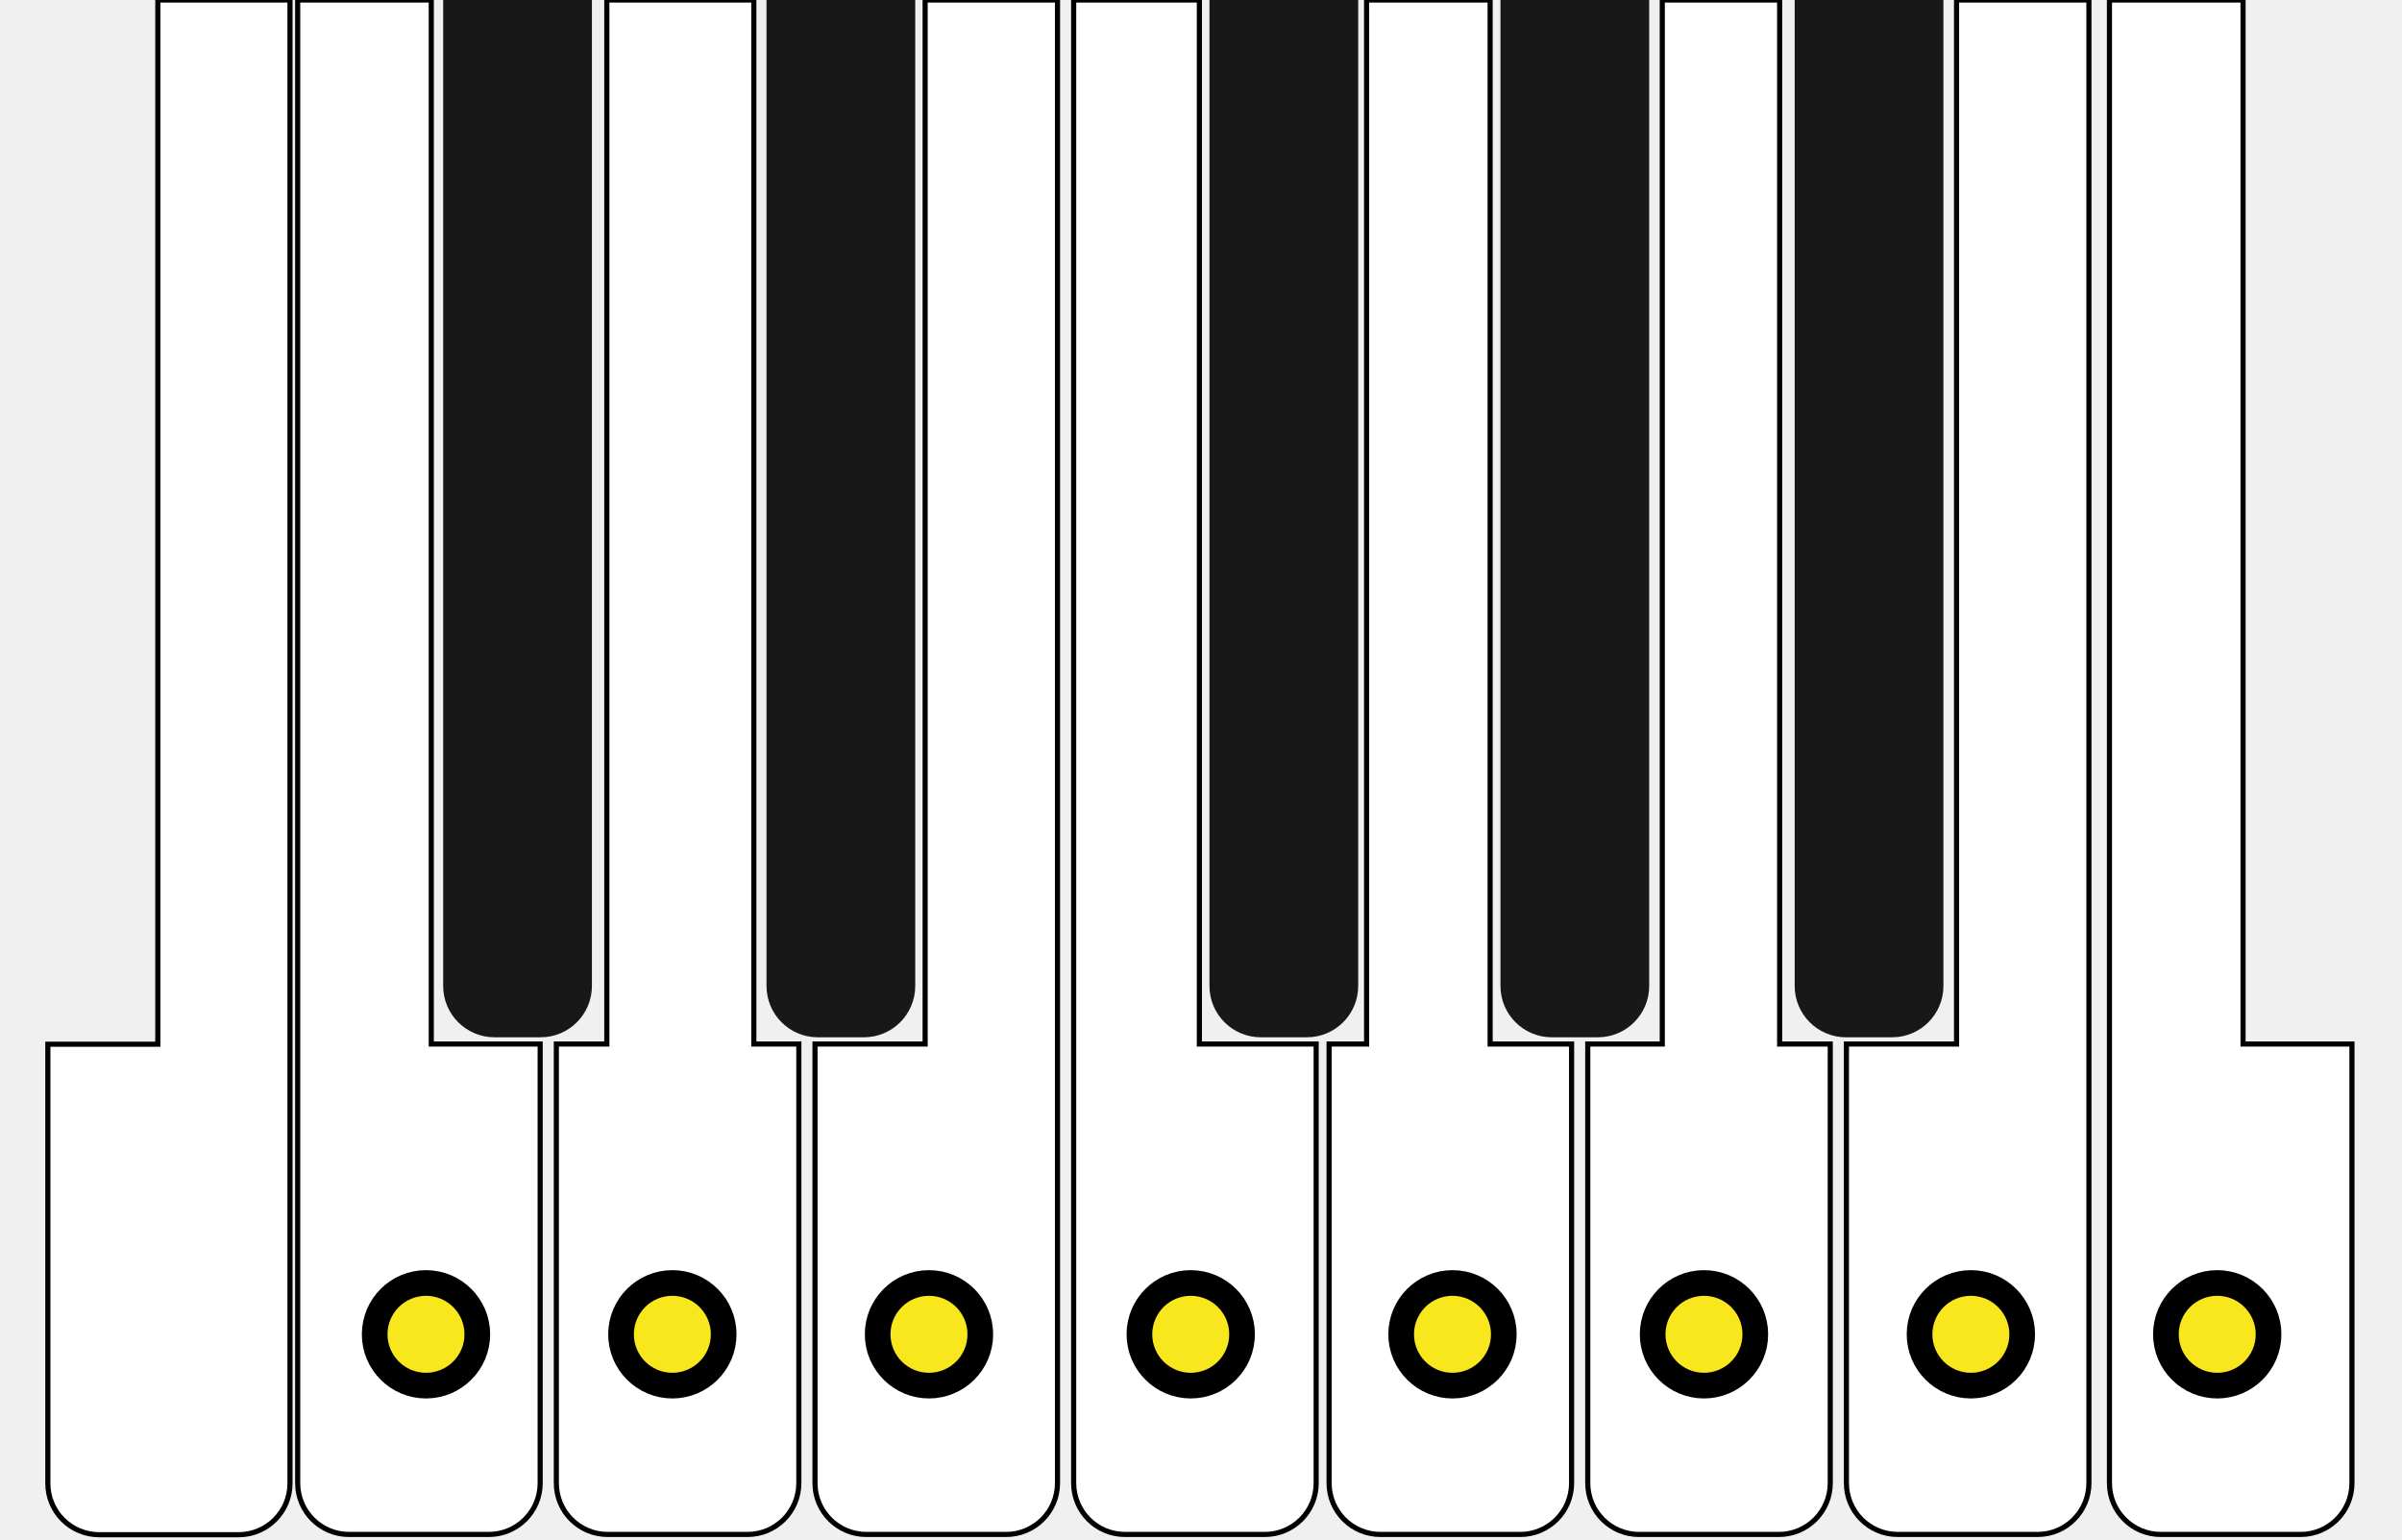
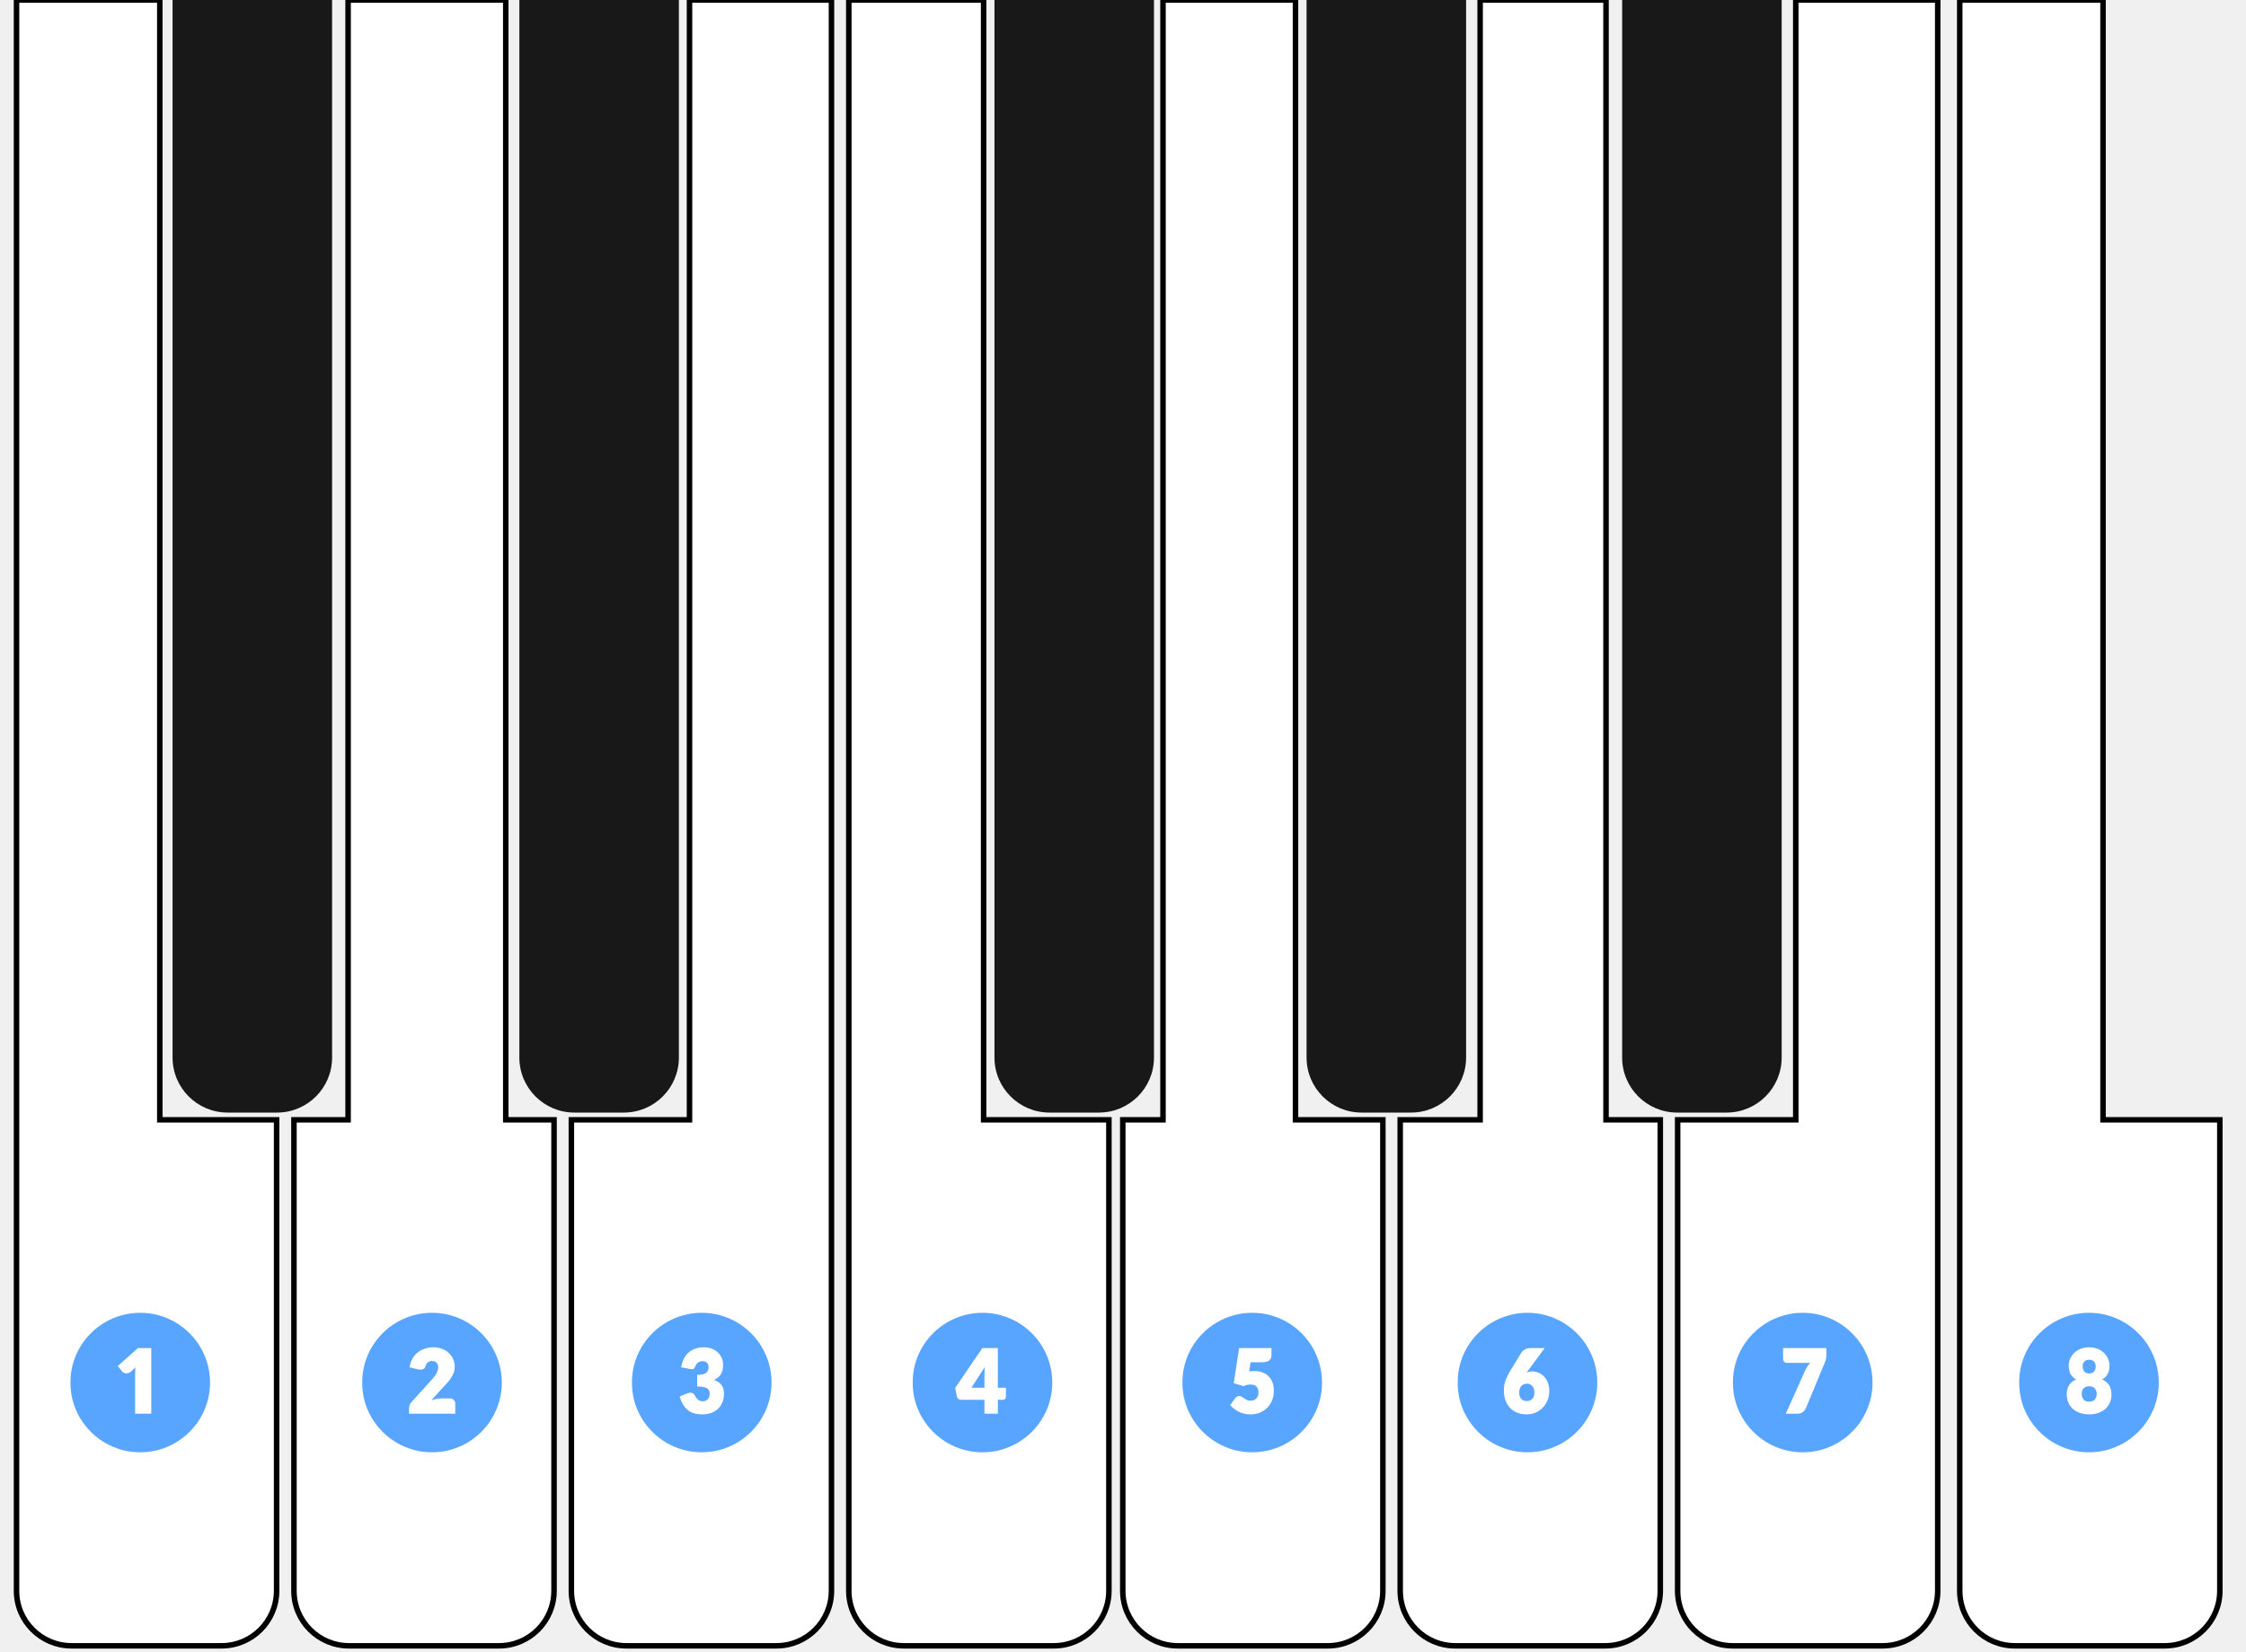
- <svg xmlns="http://www.w3.org/2000/svg" width="468px" height="300px" viewBox="0 0 468 300" version="1.1">
+ <svg xmlns="http://www.w3.org/2000/svg" width="408px" height="300px" viewBox="0 0 408 300" version="1.1">
  <defs />
  <g id="CmajorScale" stroke="none" stroke-width="1" fill="none" fill-rule="evenodd">
-     <g id="Group" transform="translate(-292, 0)">
-       <g id="Oct1-Copy">
-         <path d="M322.75,-2.84217094e-14 L348.502,-2.84217094e-14 L348.502,203.474 L348.502,289.051 C348.502,294.573 344.025,299.051 338.502,299.051 L311.322,299.051 C305.799,299.051 301.322,294.573 301.322,289.051 L301.322,203.474 L322.75,203.474 L322.75,-2.84217094e-14 Z" id="B" stroke="#000000" fill="#FFFFFF" />
-         <path d="M265.495,-2.84217094e-14 L288.33,-2.84217094e-14 L288.33,203.474 L298.177,203.474 L298.177,289.051 C298.177,294.573 293.7,299.051 288.177,299.051 L260.997,299.051 C255.474,299.051 250.997,294.573 250.997,289.051 L250.997,203.474 L265.495,203.474 L265.495,-2.84217094e-14 Z" id="A" stroke="#000000" fill="#FFFFFF" opacity="0" />
-         <path d="M291.257,0 L320.194,0 L320.194,197.158 C320.194,199.92 317.956,202.158 315.194,202.158 L296.257,202.158 C293.496,202.158 291.257,199.92 291.257,197.158 L291.257,0 Z" id="Bb" fill-opacity="0.05" fill="#000000" opacity="0" />
-       </g>
+     <g id="Group" transform="translate(-347, 0)">
      <g id="Oct2-Copy" transform="translate(350, 0)">
        <path d="M0,0 L26.029,0 L26.029,203.439 L47.247,203.439 L47.247,289 C47.247,294.523 42.77,299 37.247,299 L10,299 C4.477,299 2.45271059e-15,294.523 1.77635684e-15,289 L0,0 Z" id="C" stroke="#000000" fill="#FFFFFF" />
        <path d="M60.233,-2.84217094e-14 L88.874,-2.84217094e-14 L88.874,203.439 L97.644,203.439 L97.644,289 C97.644,294.523 93.167,299 87.644,299 L60.397,299 C54.874,299 50.397,294.523 50.397,289 L50.397,203.439 L60.233,203.439 L60.233,-2.84217094e-14 Z" id="D" stroke="#000000" fill="#FFFFFF" />
        <path d="M122.252,-2.84217094e-14 L148.042,-2.84217094e-14 L148.042,203.439 L148.042,289 C148.042,294.523 143.564,299 138.042,299 L110.794,299 C105.271,299 100.794,294.523 100.794,289 L100.794,203.439 L122.252,203.439 L122.252,-2.84217094e-14 Z" id="E" stroke="#000000" fill="#FFFFFF" />
        <path d="M323.211,-2.84217094e-14 L349,-2.84217094e-14 L349,203.439 L349,289 C349,294.523 344.523,299 339,299 L311.753,299 C306.23,299 301.753,294.523 301.753,289 L301.753,203.439 L323.211,203.439 L323.211,-2.84217094e-14 Z" id="B" stroke="#000000" fill="#FFFFFF" />
        <path d="M175.682,0 L151.191,0 L151.191,203.439 L151.191,289 C151.191,294.523 155.668,299 161.191,299 L188.439,299 C193.961,299 198.439,294.523 198.439,289 L198.439,203.439 L175.682,203.439 L175.682,0 Z" id="F" stroke="#000000" fill="#FFFFFF" />
        <path d="M208.265,-2.84217094e-14 L232.335,-2.84217094e-14 L232.335,203.439 L248.206,203.439 L248.206,289 C248.206,294.523 243.729,299 238.206,299 L210.958,299 C205.436,299 200.958,294.523 200.958,289 L200.958,203.439 L208.265,203.439 L208.265,-2.84217094e-14 Z" id="G" stroke="#000000" fill="#FFFFFF" />
        <path d="M265.875,-2.84217094e-14 L288.742,-2.84217094e-14 L288.742,203.439 L298.603,203.439 L298.603,289 C298.603,294.523 294.126,299 288.603,299 L261.356,299 C255.833,299 251.356,294.523 251.356,289 L251.356,203.439 L265.875,203.439 L265.875,-2.84217094e-14 Z" id="A" stroke="#000000" fill="#FFFFFF" />
        <path d="M28.348,0 L57.327,0 L57.327,192.124 C57.327,197.647 52.85,202.124 47.327,202.124 L38.348,202.124 C32.826,202.124 28.348,197.647 28.348,192.124 L28.348,0 Z" id="Db" fill-opacity="0.9" fill="#000000" />
        <path d="M91.345,0 L120.323,0 L120.323,192.124 C120.323,197.647 115.846,202.124 110.323,202.124 L101.345,202.124 C95.822,202.124 91.345,197.647 91.345,192.124 L91.345,0 Z" id="Eb" fill-opacity="0.9" fill="#000000" />
        <path d="M177.65,0 L206.628,0 L206.628,192.124 C206.628,197.647 202.151,202.124 196.628,202.124 L187.65,202.124 C182.127,202.124 177.65,197.647 177.65,192.124 L177.65,0 Z" id="Gb" fill-opacity="0.9" fill="#000000" />
        <path d="M234.347,0 L263.325,0 L263.325,192.124 C263.325,197.647 258.848,202.124 253.325,202.124 L244.347,202.124 C238.824,202.124 234.347,197.647 234.347,192.124 L234.347,0 Z" id="Ab" fill-opacity="0.9" fill="#000000" />
        <path d="M291.673,0 L320.652,0 L320.652,192.124 C320.652,197.647 316.174,202.124 310.652,202.124 L301.673,202.124 C296.15,202.124 291.673,197.647 291.673,192.124 L291.673,0 Z" id="Bb" fill-opacity="0.9" fill="#000000" />
      </g>
      <g id="Oct2-Copy" transform="translate(703, 0)">
        <path d="M0,0 L26.029,0 L26.029,203.439 L47.247,203.439 L47.247,289 C47.247,294.523 42.77,299 37.247,299 L10,299 C4.477,299 2.45271059e-15,294.523 1.77635684e-15,289 L0,0 Z" id="C" stroke="#000000" fill="#FFFFFF" />
        <path d="M60.233,-2.84217094e-14 L88.874,-2.84217094e-14 L88.874,203.439 L97.644,203.439 L97.644,289 C97.644,294.523 93.167,299 87.644,299 L60.397,299 C54.874,299 50.397,294.523 50.397,289 L50.397,203.439 L60.233,203.439 L60.233,-2.84217094e-14 Z" id="D" stroke="#000000" fill="#FFFFFF" opacity="0" />
        <path d="M28.348,0 L57.327,0 L57.327,192.124 C57.327,197.647 52.85,202.124 47.327,202.124 L38.348,202.124 C32.826,202.124 28.348,197.647 28.348,192.124 L28.348,0 Z" id="Db" fill-opacity="0.05" fill="#000000" opacity="0" />
      </g>
    </g>
-     <g id="dot" transform="translate(171, 250)" fill="#F8E71C" stroke="#000000" stroke-width="5">
-       <circle id="Oval" cx="10" cy="10" r="10" />
-     </g>
-     <g id="dot" transform="translate(222, 250)" fill="#F8E71C" stroke="#000000" stroke-width="5">
-       <circle id="Oval" cx="10" cy="10" r="10" />
-     </g>
-     <g id="dot" transform="translate(422, 250)" fill="#F8E71C" stroke="#000000" stroke-width="5">
-       <circle id="Oval" cx="10" cy="10" r="10" />
-     </g>
-     <g id="dot" transform="translate(273, 250)" fill="#F8E71C" stroke="#000000" stroke-width="5">
-       <circle id="Oval" cx="10" cy="10" r="10" />
-     </g>
-     <g id="dot" transform="translate(121, 250)" fill="#F8E71C" stroke="#000000" stroke-width="5">
-       <circle id="Oval" cx="10" cy="10" r="10" />
-     </g>
-     <g id="dot" transform="translate(73, 250)" fill="#F8E71C" stroke="#000000" stroke-width="5">
-       <circle id="Oval" cx="10" cy="10" r="10" />
-     </g>
-     <g id="dot" transform="translate(374, 250)" fill="#F8E71C" stroke="#000000" stroke-width="5">
-       <circle id="Oval" cx="10" cy="10" r="10" />
-     </g>
-     <g id="dot" transform="translate(322, 250)" fill="#F8E71C" stroke="#000000" stroke-width="5">
-       <circle id="Oval" cx="10" cy="10" r="10" />
-     </g>
+     <text id="❶" font-family="Lato-BlackItalic, Lato" font-size="24" font-style="italic" font-weight="700" fill="#57A5FF">
+       <tspan x="12" y="259">❶</tspan>
+     </text>
+     <text id="❷" font-family="Lato-BlackItalic, Lato" font-size="24" font-style="italic" font-weight="700" fill="#57A5FF">
+       <tspan x="65" y="259">❷</tspan>
+     </text>
+     <text id="❸" font-family="Lato-BlackItalic, Lato" font-size="24" font-style="italic" font-weight="700" fill="#57A5FF">
+       <tspan x="114" y="259">❸</tspan>
+     </text>
+     <text id="❹" font-family="Lato-BlackItalic, Lato" font-size="24" font-style="italic" font-weight="700" fill="#57A5FF">
+       <tspan x="165" y="259">❹</tspan>
+     </text>
+     <text id="❺" font-family="Lato-BlackItalic, Lato" font-size="24" font-style="italic" font-weight="700" fill="#57A5FF">
+       <tspan x="214" y="259">❺</tspan>
+     </text>
+     <text id="❻" font-family="Lato-BlackItalic, Lato" font-size="24" font-style="italic" font-weight="700" fill="#57A5FF">
+       <tspan x="264" y="259">❻</tspan>
+     </text>
+     <text id="❼" font-family="Lato-BlackItalic, Lato" font-size="24" font-style="italic" font-weight="700" fill="#57A5FF">
+       <tspan x="314" y="259">❼</tspan>
+     </text>
+     <text id="❽" font-family="Lato-BlackItalic, Lato" font-size="24" font-style="italic" font-weight="700" fill="#57A5FF">
+       <tspan x="366" y="259">❽</tspan>
+     </text>
  </g>
</svg>
